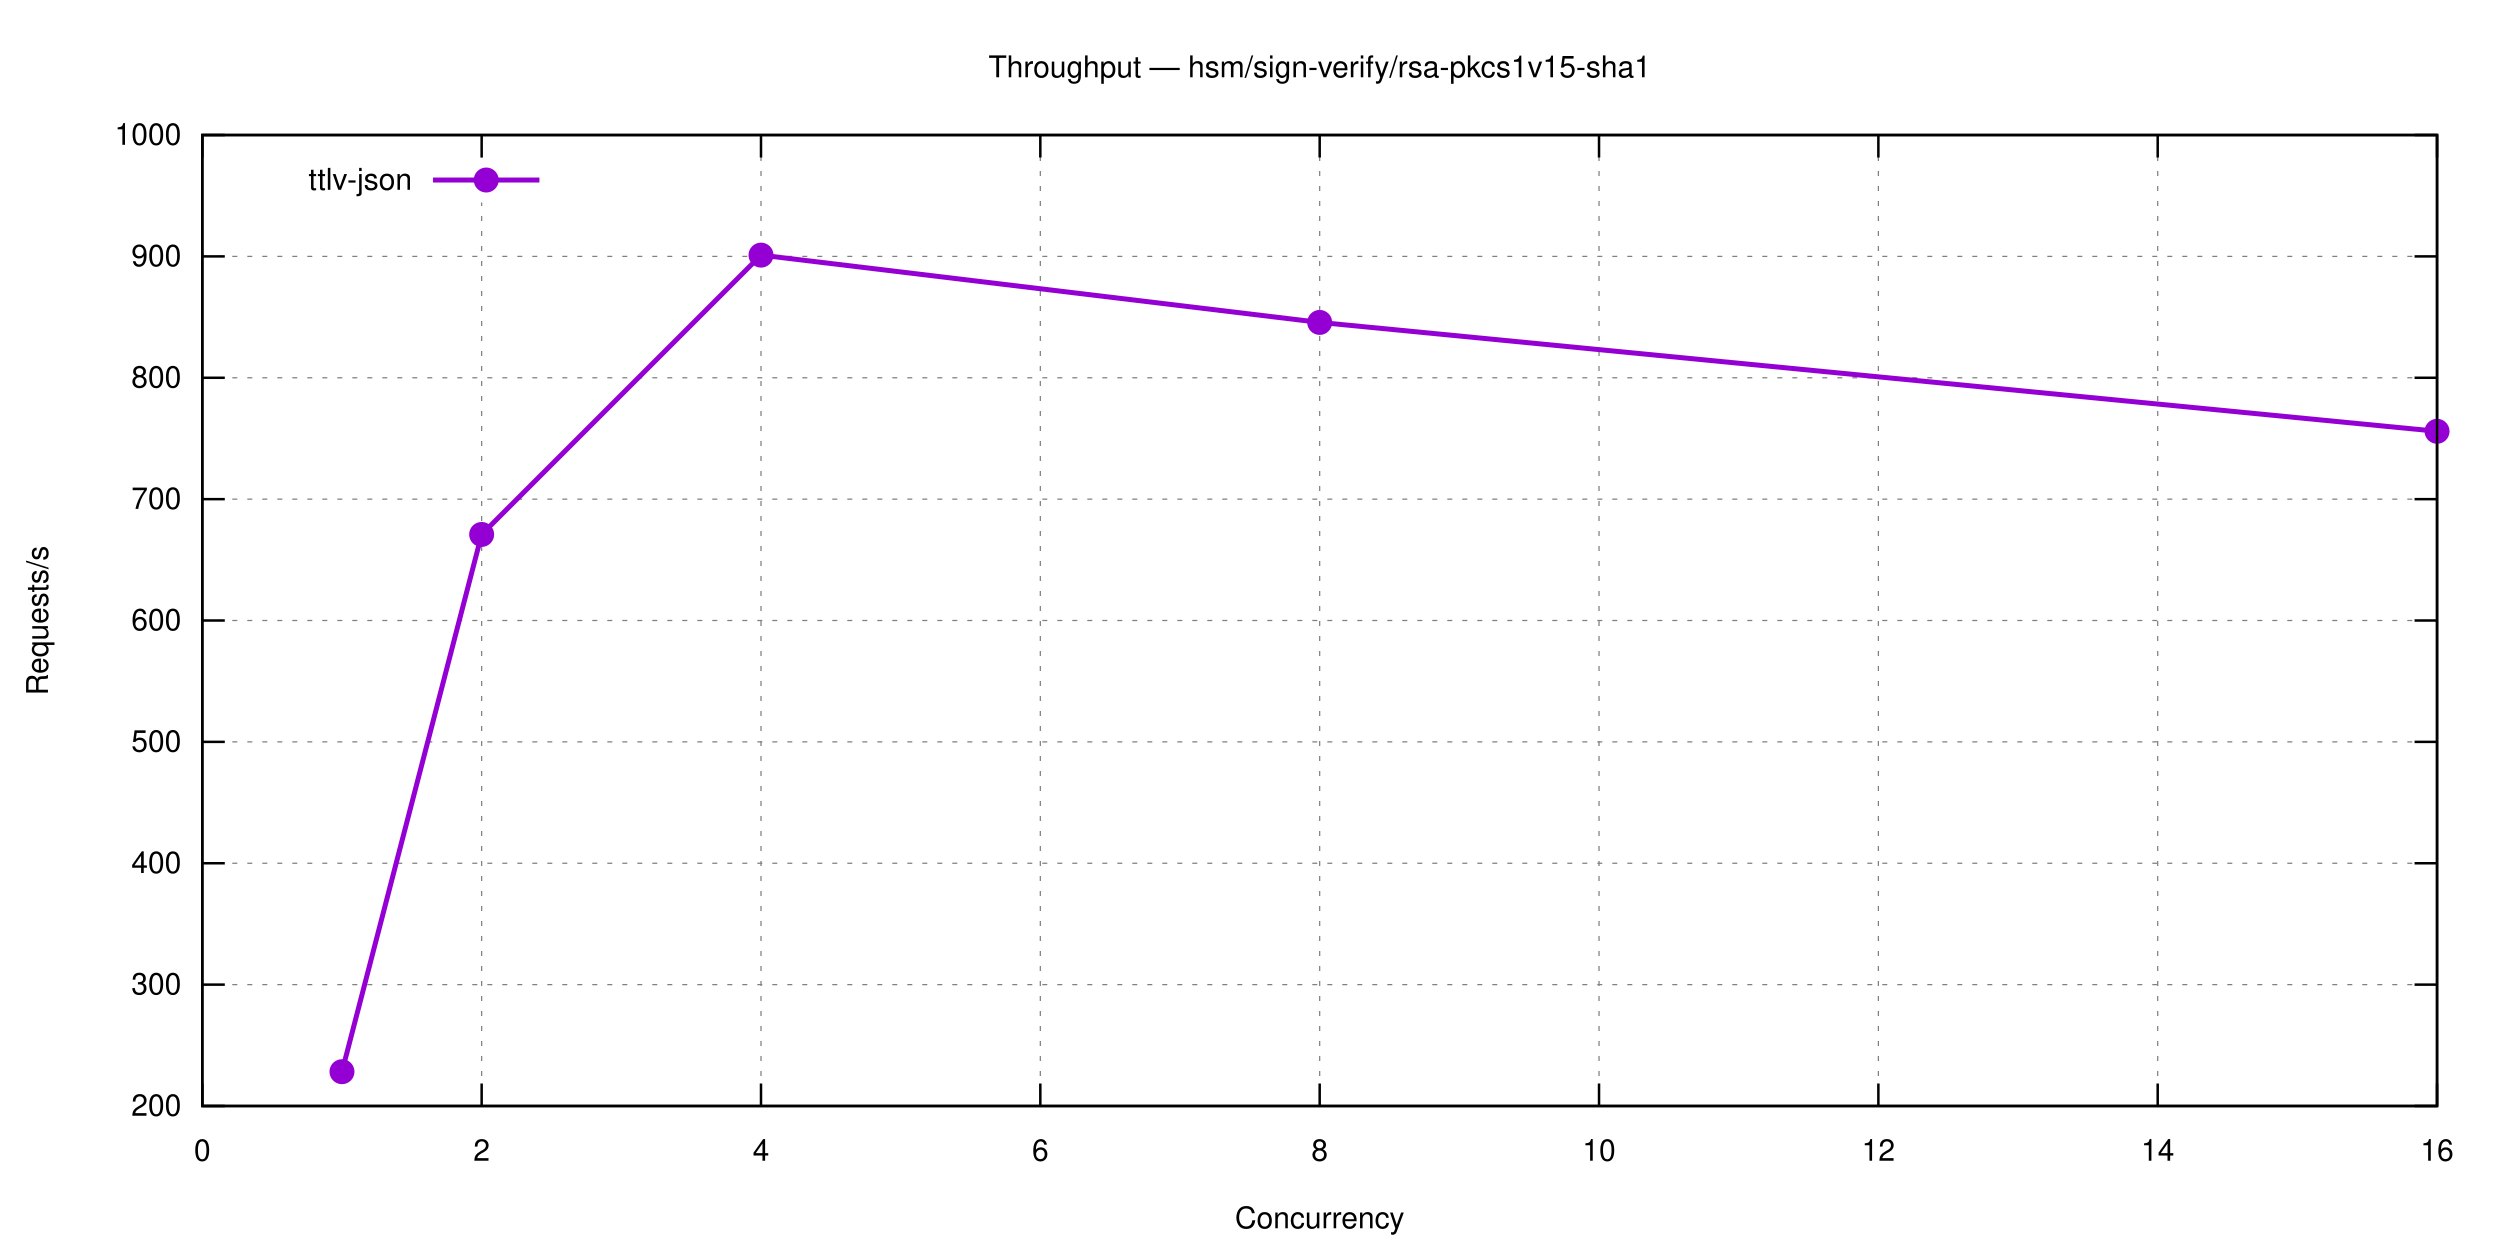
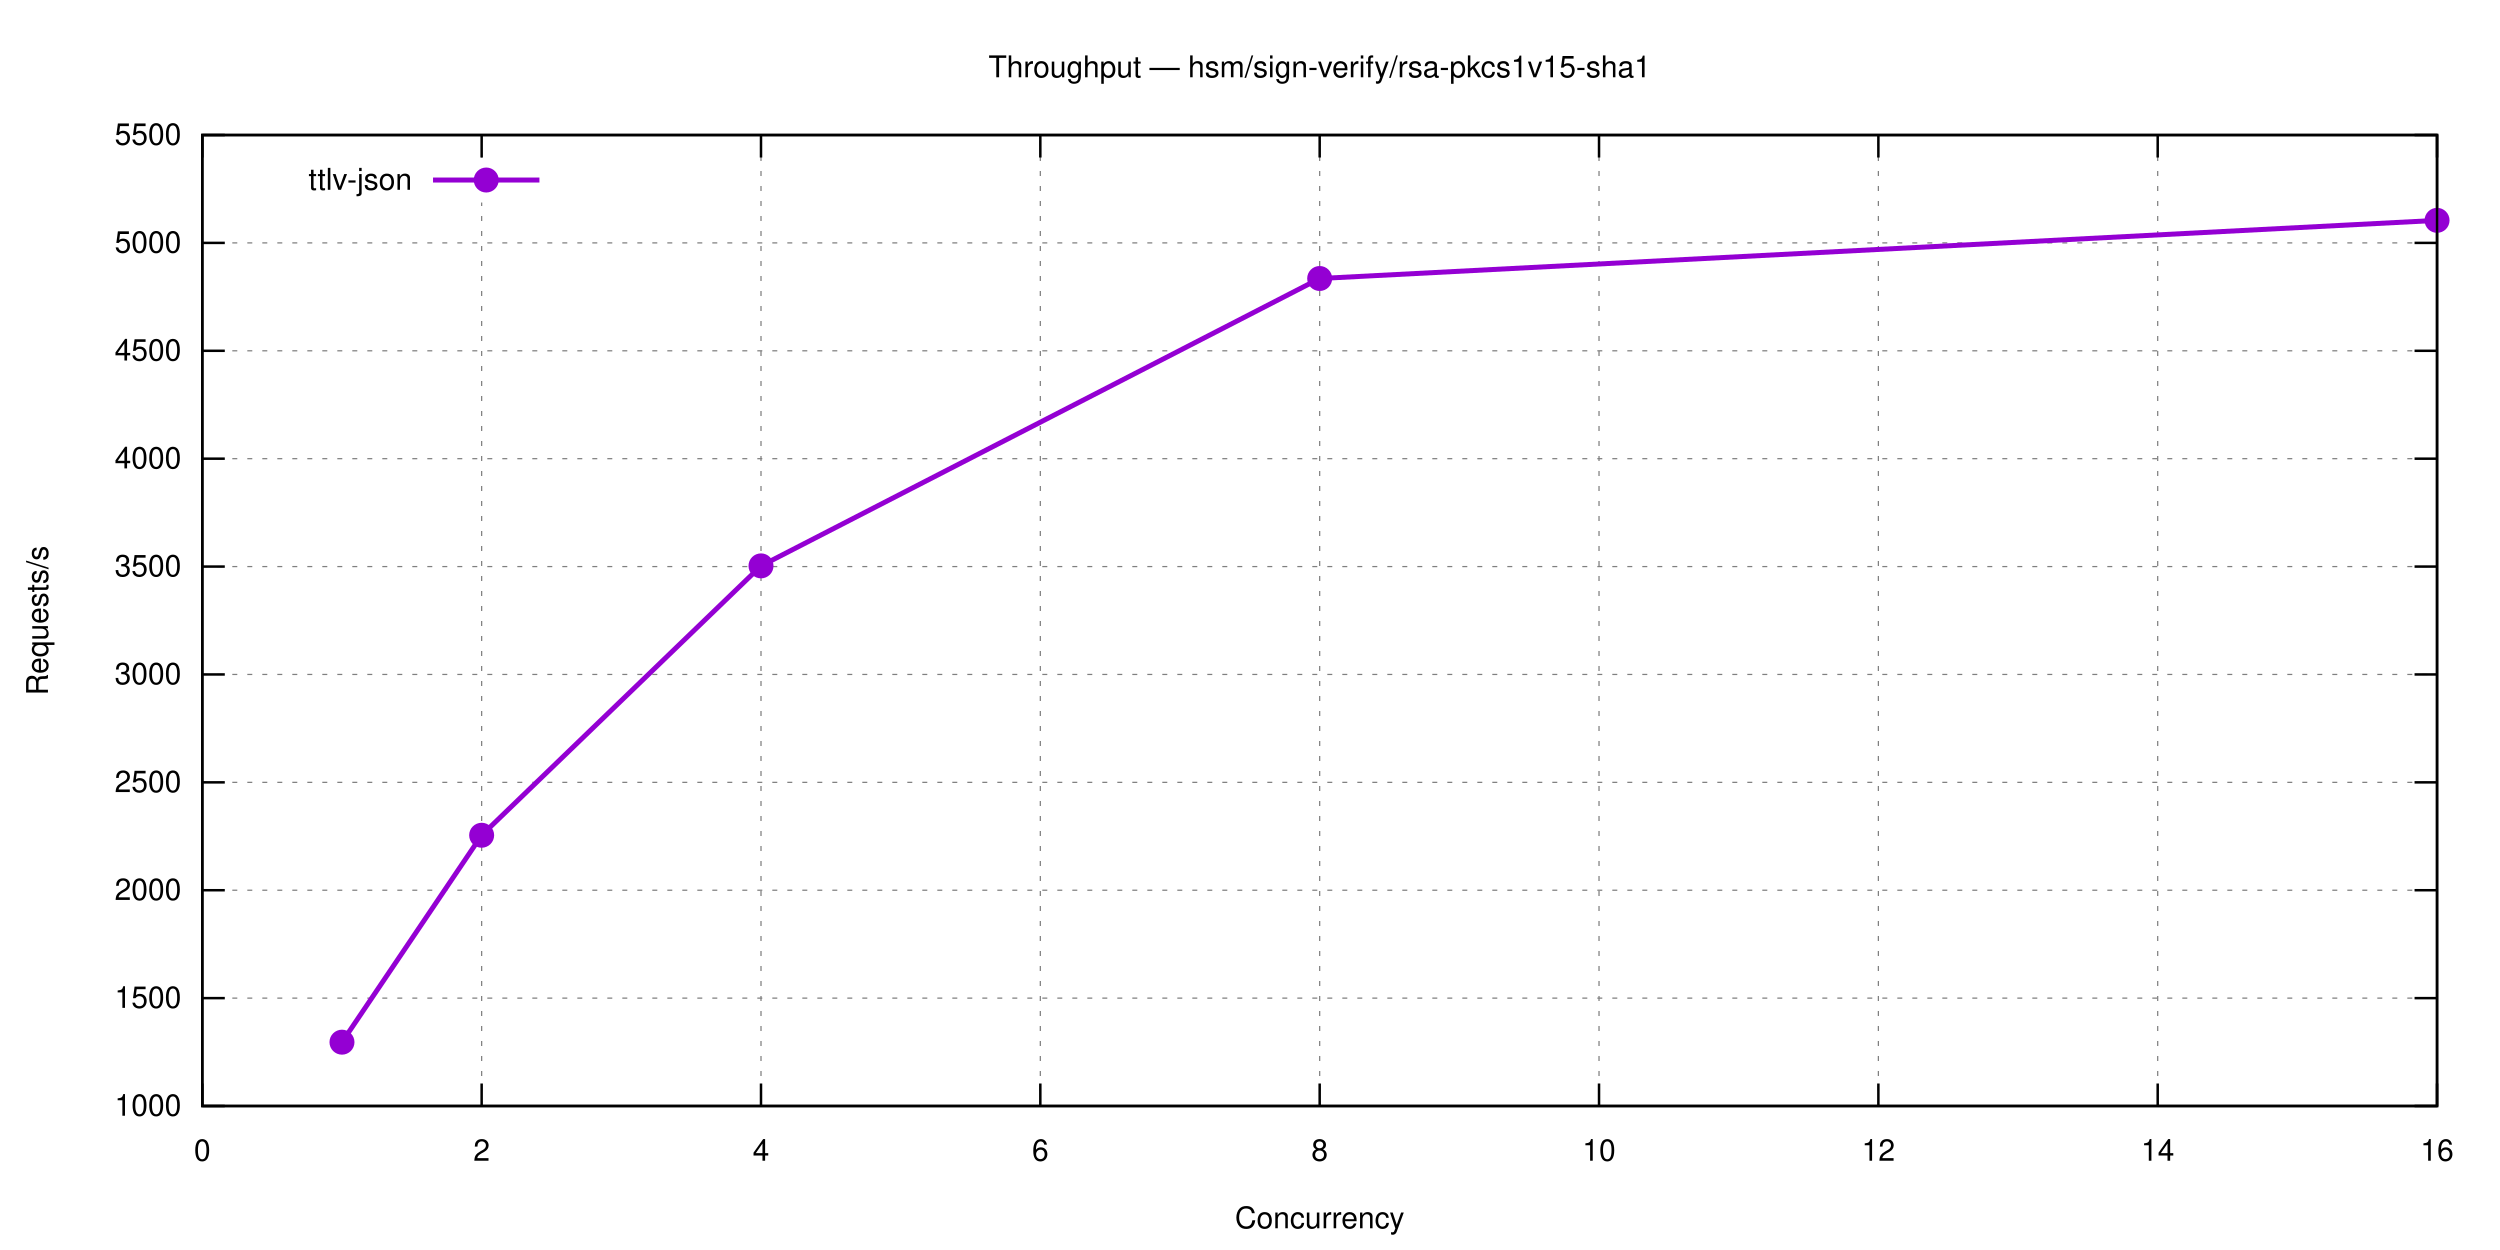
<svg xmlns="http://www.w3.org/2000/svg" xmlns:xlink="http://www.w3.org/1999/xlink" width="1000" height="500" viewBox="0 0 1000 500">
  <g id="gnuplot_canvas">
    <rect x="0" y="0" width="1000" height="500" fill="none" />
    <defs>
      <circle id="gpDot" r="0.5" stroke-width="0.5" stroke="currentColor" />
      <path id="gpPt0" stroke-width="0.222" stroke="currentColor" d="M-1,0 h2 M0,-1 v2" />
      <path id="gpPt1" stroke-width="0.222" stroke="currentColor" d="M-1,-1 L1,1 M1,-1 L-1,1" />
      <path id="gpPt2" stroke-width="0.222" stroke="currentColor" d="M-1,0 L1,0 M0,-1 L0,1 M-1,-1 L1,1 M-1,1 L1,-1" />
      <rect id="gpPt3" stroke-width="0.222" stroke="currentColor" x="-1" y="-1" width="2" height="2" />
      <rect id="gpPt4" stroke-width="0.222" stroke="currentColor" fill="currentColor" x="-1" y="-1" width="2" height="2" />
      <circle id="gpPt5" stroke-width="0.222" stroke="currentColor" cx="0" cy="0" r="1" />
      <use xlink:href="#gpPt5" id="gpPt6" fill="currentColor" stroke="none" />
      <path id="gpPt7" stroke-width="0.222" stroke="currentColor" d="M0,-1.33 L-1.33,0.67 L1.33,0.67 z" />
      <use xlink:href="#gpPt7" id="gpPt8" fill="currentColor" stroke="none" />
      <use xlink:href="#gpPt7" id="gpPt9" stroke="currentColor" transform="rotate(180)" />
      <use xlink:href="#gpPt9" id="gpPt10" fill="currentColor" stroke="none" />
      <use xlink:href="#gpPt3" id="gpPt11" stroke="currentColor" transform="rotate(45)" />
      <use xlink:href="#gpPt11" id="gpPt12" fill="currentColor" stroke="none" />
      <path id="gpPt13" stroke-width="0.222" stroke="currentColor" d="M0,1.330 L1.265,0.411 L0.782,-1.067 L-0.782,-1.076 L-1.265,0.411 z" />
      <use xlink:href="#gpPt13" id="gpPt14" fill="currentColor" stroke="none" />
      <filter id="textbox" filterUnits="objectBoundingBox" x="0" y="0" height="1" width="1">
        <feFlood flood-color="white" flood-opacity="1" result="bgnd" />
        <feComposite in="SourceGraphic" in2="bgnd" operator="atop" />
      </filter>
      <filter id="greybox" filterUnits="objectBoundingBox" x="0" y="0" height="1" width="1">
        <feFlood flood-color="lightgrey" flood-opacity="1" result="grey" />
        <feComposite in="SourceGraphic" in2="grey" operator="atop" />
      </filter>
    </defs>
    <g fill="none" color="white" stroke="currentColor" stroke-width="1.00" stroke-linecap="butt" stroke-linejoin="miter">
</g>
    <g fill="none" color="black" stroke="currentColor" stroke-width="1.00" stroke-linecap="butt" stroke-linejoin="miter">
</g>
    <g fill="none" color="black" stroke="black" stroke-width="0.50" stroke-linecap="butt" stroke-linejoin="miter">
</g>
    <g fill="none" color="gray" stroke="currentColor" stroke-width="0.50" stroke-linecap="butt" stroke-linejoin="miter">
      <path stroke="gray" stroke-dasharray="2,4" class="gridline" d="M80.92,442.40 L974.82,442.40  " />
    </g>
    <g fill="none" color="gray" stroke="gray" stroke-width="1.00" stroke-linecap="butt" stroke-linejoin="miter">
</g>
    <g fill="none" color="black" stroke="currentColor" stroke-width="1.00" stroke-linecap="butt" stroke-linejoin="miter">
      <path stroke="black" d="M80.92,442.40 L89.92,442.40 M974.82,442.40 L965.82,442.40  " />
      <g transform="translate(72.53,446.30)" stroke="none" fill="black" font-family="Helvetica" font-size="12.00" text-anchor="end">
        <text>
-           <tspan font-family="Helvetica"> 200</tspan>
-         </text>
-       </g>
-     </g>
-     <g fill="none" color="black" stroke="currentColor" stroke-width="1.00" stroke-linecap="butt" stroke-linejoin="miter">
- </g>
-     <g fill="none" color="black" stroke="black" stroke-width="0.50" stroke-linecap="butt" stroke-linejoin="miter">
- </g>
-     <g fill="none" color="gray" stroke="currentColor" stroke-width="0.50" stroke-linecap="butt" stroke-linejoin="miter">
-       <path stroke="gray" stroke-dasharray="2,4" class="gridline" d="M80.92,393.85 L974.82,393.85  " />
-     </g>
-     <g fill="none" color="gray" stroke="gray" stroke-width="1.00" stroke-linecap="butt" stroke-linejoin="miter">
- </g>
-     <g fill="none" color="black" stroke="currentColor" stroke-width="1.00" stroke-linecap="butt" stroke-linejoin="miter">
-       <path stroke="black" d="M80.92,393.85 L89.92,393.85 M974.82,393.85 L965.82,393.85  " />
-       <g transform="translate(72.53,397.75)" stroke="none" fill="black" font-family="Helvetica" font-size="12.00" text-anchor="end">
-         <text>
-           <tspan font-family="Helvetica"> 300</tspan>
-         </text>
-       </g>
-     </g>
-     <g fill="none" color="black" stroke="currentColor" stroke-width="1.00" stroke-linecap="butt" stroke-linejoin="miter">
- </g>
-     <g fill="none" color="black" stroke="black" stroke-width="0.50" stroke-linecap="butt" stroke-linejoin="miter">
- </g>
-     <g fill="none" color="gray" stroke="currentColor" stroke-width="0.50" stroke-linecap="butt" stroke-linejoin="miter">
-       <path stroke="gray" stroke-dasharray="2,4" class="gridline" d="M80.92,345.30 L974.82,345.30  " />
-     </g>
-     <g fill="none" color="gray" stroke="gray" stroke-width="1.00" stroke-linecap="butt" stroke-linejoin="miter">
- </g>
-     <g fill="none" color="black" stroke="currentColor" stroke-width="1.00" stroke-linecap="butt" stroke-linejoin="miter">
-       <path stroke="black" d="M80.92,345.30 L89.92,345.30 M974.82,345.30 L965.82,345.30  " />
-       <g transform="translate(72.53,349.20)" stroke="none" fill="black" font-family="Helvetica" font-size="12.00" text-anchor="end">
-         <text>
-           <tspan font-family="Helvetica"> 400</tspan>
-         </text>
-       </g>
-     </g>
-     <g fill="none" color="black" stroke="currentColor" stroke-width="1.00" stroke-linecap="butt" stroke-linejoin="miter">
- </g>
-     <g fill="none" color="black" stroke="black" stroke-width="0.50" stroke-linecap="butt" stroke-linejoin="miter">
- </g>
-     <g fill="none" color="gray" stroke="currentColor" stroke-width="0.50" stroke-linecap="butt" stroke-linejoin="miter">
-       <path stroke="gray" stroke-dasharray="2,4" class="gridline" d="M80.92,296.75 L974.82,296.75  " />
-     </g>
-     <g fill="none" color="gray" stroke="gray" stroke-width="1.00" stroke-linecap="butt" stroke-linejoin="miter">
- </g>
-     <g fill="none" color="black" stroke="currentColor" stroke-width="1.00" stroke-linecap="butt" stroke-linejoin="miter">
-       <path stroke="black" d="M80.92,296.75 L89.92,296.75 M974.82,296.75 L965.82,296.75  " />
-       <g transform="translate(72.53,300.65)" stroke="none" fill="black" font-family="Helvetica" font-size="12.00" text-anchor="end">
-         <text>
-           <tspan font-family="Helvetica"> 500</tspan>
-         </text>
-       </g>
-     </g>
-     <g fill="none" color="black" stroke="currentColor" stroke-width="1.00" stroke-linecap="butt" stroke-linejoin="miter">
- </g>
-     <g fill="none" color="black" stroke="black" stroke-width="0.50" stroke-linecap="butt" stroke-linejoin="miter">
- </g>
-     <g fill="none" color="gray" stroke="currentColor" stroke-width="0.50" stroke-linecap="butt" stroke-linejoin="miter">
-       <path stroke="gray" stroke-dasharray="2,4" class="gridline" d="M80.92,248.20 L974.82,248.20  " />
-     </g>
-     <g fill="none" color="gray" stroke="gray" stroke-width="1.00" stroke-linecap="butt" stroke-linejoin="miter">
- </g>
-     <g fill="none" color="black" stroke="currentColor" stroke-width="1.00" stroke-linecap="butt" stroke-linejoin="miter">
-       <path stroke="black" d="M80.92,248.20 L89.92,248.20 M974.82,248.20 L965.82,248.20  " />
-       <g transform="translate(72.53,252.10)" stroke="none" fill="black" font-family="Helvetica" font-size="12.00" text-anchor="end">
-         <text>
-           <tspan font-family="Helvetica"> 600</tspan>
-         </text>
-       </g>
-     </g>
-     <g fill="none" color="black" stroke="currentColor" stroke-width="1.00" stroke-linecap="butt" stroke-linejoin="miter">
- </g>
-     <g fill="none" color="black" stroke="black" stroke-width="0.50" stroke-linecap="butt" stroke-linejoin="miter">
- </g>
-     <g fill="none" color="gray" stroke="currentColor" stroke-width="0.50" stroke-linecap="butt" stroke-linejoin="miter">
-       <path stroke="gray" stroke-dasharray="2,4" class="gridline" d="M80.92,199.66 L974.82,199.66  " />
-     </g>
-     <g fill="none" color="gray" stroke="gray" stroke-width="1.00" stroke-linecap="butt" stroke-linejoin="miter">
- </g>
-     <g fill="none" color="black" stroke="currentColor" stroke-width="1.00" stroke-linecap="butt" stroke-linejoin="miter">
-       <path stroke="black" d="M80.92,199.66 L89.92,199.66 M974.82,199.66 L965.82,199.66  " />
-       <g transform="translate(72.53,203.56)" stroke="none" fill="black" font-family="Helvetica" font-size="12.00" text-anchor="end">
-         <text>
-           <tspan font-family="Helvetica"> 700</tspan>
-         </text>
-       </g>
-     </g>
-     <g fill="none" color="black" stroke="currentColor" stroke-width="1.00" stroke-linecap="butt" stroke-linejoin="miter">
- </g>
-     <g fill="none" color="black" stroke="black" stroke-width="0.50" stroke-linecap="butt" stroke-linejoin="miter">
- </g>
-     <g fill="none" color="gray" stroke="currentColor" stroke-width="0.50" stroke-linecap="butt" stroke-linejoin="miter">
-       <path stroke="gray" stroke-dasharray="2,4" class="gridline" d="M80.92,151.11 L974.82,151.11  " />
-     </g>
-     <g fill="none" color="gray" stroke="gray" stroke-width="1.00" stroke-linecap="butt" stroke-linejoin="miter">
- </g>
-     <g fill="none" color="black" stroke="currentColor" stroke-width="1.00" stroke-linecap="butt" stroke-linejoin="miter">
-       <path stroke="black" d="M80.92,151.11 L89.92,151.11 M974.82,151.11 L965.82,151.11  " />
-       <g transform="translate(72.53,155.01)" stroke="none" fill="black" font-family="Helvetica" font-size="12.00" text-anchor="end">
-         <text>
-           <tspan font-family="Helvetica"> 800</tspan>
-         </text>
-       </g>
-     </g>
-     <g fill="none" color="black" stroke="currentColor" stroke-width="1.00" stroke-linecap="butt" stroke-linejoin="miter">
- </g>
-     <g fill="none" color="black" stroke="black" stroke-width="0.50" stroke-linecap="butt" stroke-linejoin="miter">
- </g>
-     <g fill="none" color="gray" stroke="currentColor" stroke-width="0.50" stroke-linecap="butt" stroke-linejoin="miter">
-       <path stroke="gray" stroke-dasharray="2,4" class="gridline" d="M80.92,102.56 L974.82,102.56  " />
-     </g>
-     <g fill="none" color="gray" stroke="gray" stroke-width="1.00" stroke-linecap="butt" stroke-linejoin="miter">
- </g>
-     <g fill="none" color="black" stroke="currentColor" stroke-width="1.00" stroke-linecap="butt" stroke-linejoin="miter">
-       <path stroke="black" d="M80.92,102.56 L89.92,102.56 M974.82,102.56 L965.82,102.56  " />
-       <g transform="translate(72.53,106.46)" stroke="none" fill="black" font-family="Helvetica" font-size="12.00" text-anchor="end">
-         <text>
-           <tspan font-family="Helvetica"> 900</tspan>
+           <tspan font-family="Helvetica"> 1000</tspan>
+         </text>
+       </g>
+     </g>
+     <g fill="none" color="black" stroke="currentColor" stroke-width="1.00" stroke-linecap="butt" stroke-linejoin="miter">
+ </g>
+     <g fill="none" color="black" stroke="black" stroke-width="0.50" stroke-linecap="butt" stroke-linejoin="miter">
+ </g>
+     <g fill="none" color="gray" stroke="currentColor" stroke-width="0.50" stroke-linecap="butt" stroke-linejoin="miter">
+       <path stroke="gray" stroke-dasharray="2,4" class="gridline" d="M80.92,399.25 L974.82,399.25  " />
+     </g>
+     <g fill="none" color="gray" stroke="gray" stroke-width="1.00" stroke-linecap="butt" stroke-linejoin="miter">
+ </g>
+     <g fill="none" color="black" stroke="currentColor" stroke-width="1.00" stroke-linecap="butt" stroke-linejoin="miter">
+       <path stroke="black" d="M80.92,399.25 L89.92,399.25 M974.82,399.25 L965.82,399.25  " />
+       <g transform="translate(72.53,403.15)" stroke="none" fill="black" font-family="Helvetica" font-size="12.00" text-anchor="end">
+         <text>
+           <tspan font-family="Helvetica"> 1500</tspan>
+         </text>
+       </g>
+     </g>
+     <g fill="none" color="black" stroke="currentColor" stroke-width="1.00" stroke-linecap="butt" stroke-linejoin="miter">
+ </g>
+     <g fill="none" color="black" stroke="black" stroke-width="0.50" stroke-linecap="butt" stroke-linejoin="miter">
+ </g>
+     <g fill="none" color="gray" stroke="currentColor" stroke-width="0.50" stroke-linecap="butt" stroke-linejoin="miter">
+       <path stroke="gray" stroke-dasharray="2,4" class="gridline" d="M80.92,356.09 L974.82,356.09  " />
+     </g>
+     <g fill="none" color="gray" stroke="gray" stroke-width="1.00" stroke-linecap="butt" stroke-linejoin="miter">
+ </g>
+     <g fill="none" color="black" stroke="currentColor" stroke-width="1.00" stroke-linecap="butt" stroke-linejoin="miter">
+       <path stroke="black" d="M80.92,356.09 L89.92,356.09 M974.82,356.09 L965.82,356.09  " />
+       <g transform="translate(72.53,359.99)" stroke="none" fill="black" font-family="Helvetica" font-size="12.00" text-anchor="end">
+         <text>
+           <tspan font-family="Helvetica"> 2000</tspan>
+         </text>
+       </g>
+     </g>
+     <g fill="none" color="black" stroke="currentColor" stroke-width="1.00" stroke-linecap="butt" stroke-linejoin="miter">
+ </g>
+     <g fill="none" color="black" stroke="black" stroke-width="0.50" stroke-linecap="butt" stroke-linejoin="miter">
+ </g>
+     <g fill="none" color="gray" stroke="currentColor" stroke-width="0.50" stroke-linecap="butt" stroke-linejoin="miter">
+       <path stroke="gray" stroke-dasharray="2,4" class="gridline" d="M80.92,312.94 L974.82,312.94  " />
+     </g>
+     <g fill="none" color="gray" stroke="gray" stroke-width="1.00" stroke-linecap="butt" stroke-linejoin="miter">
+ </g>
+     <g fill="none" color="black" stroke="currentColor" stroke-width="1.00" stroke-linecap="butt" stroke-linejoin="miter">
+       <path stroke="black" d="M80.92,312.94 L89.92,312.94 M974.82,312.94 L965.82,312.94  " />
+       <g transform="translate(72.53,316.84)" stroke="none" fill="black" font-family="Helvetica" font-size="12.00" text-anchor="end">
+         <text>
+           <tspan font-family="Helvetica"> 2500</tspan>
+         </text>
+       </g>
+     </g>
+     <g fill="none" color="black" stroke="currentColor" stroke-width="1.00" stroke-linecap="butt" stroke-linejoin="miter">
+ </g>
+     <g fill="none" color="black" stroke="black" stroke-width="0.50" stroke-linecap="butt" stroke-linejoin="miter">
+ </g>
+     <g fill="none" color="gray" stroke="currentColor" stroke-width="0.50" stroke-linecap="butt" stroke-linejoin="miter">
+       <path stroke="gray" stroke-dasharray="2,4" class="gridline" d="M80.92,269.78 L974.82,269.78  " />
+     </g>
+     <g fill="none" color="gray" stroke="gray" stroke-width="1.00" stroke-linecap="butt" stroke-linejoin="miter">
+ </g>
+     <g fill="none" color="black" stroke="currentColor" stroke-width="1.00" stroke-linecap="butt" stroke-linejoin="miter">
+       <path stroke="black" d="M80.92,269.78 L89.92,269.78 M974.82,269.78 L965.82,269.78  " />
+       <g transform="translate(72.53,273.68)" stroke="none" fill="black" font-family="Helvetica" font-size="12.00" text-anchor="end">
+         <text>
+           <tspan font-family="Helvetica"> 3000</tspan>
+         </text>
+       </g>
+     </g>
+     <g fill="none" color="black" stroke="currentColor" stroke-width="1.00" stroke-linecap="butt" stroke-linejoin="miter">
+ </g>
+     <g fill="none" color="black" stroke="black" stroke-width="0.50" stroke-linecap="butt" stroke-linejoin="miter">
+ </g>
+     <g fill="none" color="gray" stroke="currentColor" stroke-width="0.50" stroke-linecap="butt" stroke-linejoin="miter">
+       <path stroke="gray" stroke-dasharray="2,4" class="gridline" d="M80.92,226.63 L974.82,226.63  " />
+     </g>
+     <g fill="none" color="gray" stroke="gray" stroke-width="1.00" stroke-linecap="butt" stroke-linejoin="miter">
+ </g>
+     <g fill="none" color="black" stroke="currentColor" stroke-width="1.00" stroke-linecap="butt" stroke-linejoin="miter">
+       <path stroke="black" d="M80.92,226.63 L89.92,226.63 M974.82,226.63 L965.82,226.63  " />
+       <g transform="translate(72.53,230.53)" stroke="none" fill="black" font-family="Helvetica" font-size="12.00" text-anchor="end">
+         <text>
+           <tspan font-family="Helvetica"> 3500</tspan>
+         </text>
+       </g>
+     </g>
+     <g fill="none" color="black" stroke="currentColor" stroke-width="1.00" stroke-linecap="butt" stroke-linejoin="miter">
+ </g>
+     <g fill="none" color="black" stroke="black" stroke-width="0.50" stroke-linecap="butt" stroke-linejoin="miter">
+ </g>
+     <g fill="none" color="gray" stroke="currentColor" stroke-width="0.50" stroke-linecap="butt" stroke-linejoin="miter">
+       <path stroke="gray" stroke-dasharray="2,4" class="gridline" d="M80.92,183.47 L974.82,183.47  " />
+     </g>
+     <g fill="none" color="gray" stroke="gray" stroke-width="1.00" stroke-linecap="butt" stroke-linejoin="miter">
+ </g>
+     <g fill="none" color="black" stroke="currentColor" stroke-width="1.00" stroke-linecap="butt" stroke-linejoin="miter">
+       <path stroke="black" d="M80.92,183.47 L89.92,183.47 M974.82,183.47 L965.82,183.47  " />
+       <g transform="translate(72.53,187.37)" stroke="none" fill="black" font-family="Helvetica" font-size="12.00" text-anchor="end">
+         <text>
+           <tspan font-family="Helvetica"> 4000</tspan>
+         </text>
+       </g>
+     </g>
+     <g fill="none" color="black" stroke="currentColor" stroke-width="1.00" stroke-linecap="butt" stroke-linejoin="miter">
+ </g>
+     <g fill="none" color="black" stroke="black" stroke-width="0.50" stroke-linecap="butt" stroke-linejoin="miter">
+ </g>
+     <g fill="none" color="gray" stroke="currentColor" stroke-width="0.50" stroke-linecap="butt" stroke-linejoin="miter">
+       <path stroke="gray" stroke-dasharray="2,4" class="gridline" d="M80.92,140.32 L974.82,140.32  " />
+     </g>
+     <g fill="none" color="gray" stroke="gray" stroke-width="1.00" stroke-linecap="butt" stroke-linejoin="miter">
+ </g>
+     <g fill="none" color="black" stroke="currentColor" stroke-width="1.00" stroke-linecap="butt" stroke-linejoin="miter">
+       <path stroke="black" d="M80.92,140.32 L89.92,140.32 M974.82,140.32 L965.82,140.32  " />
+       <g transform="translate(72.53,144.22)" stroke="none" fill="black" font-family="Helvetica" font-size="12.00" text-anchor="end">
+         <text>
+           <tspan font-family="Helvetica"> 4500</tspan>
+         </text>
+       </g>
+     </g>
+     <g fill="none" color="black" stroke="currentColor" stroke-width="1.00" stroke-linecap="butt" stroke-linejoin="miter">
+ </g>
+     <g fill="none" color="black" stroke="black" stroke-width="0.50" stroke-linecap="butt" stroke-linejoin="miter">
+ </g>
+     <g fill="none" color="gray" stroke="currentColor" stroke-width="0.50" stroke-linecap="butt" stroke-linejoin="miter">
+       <path stroke="gray" stroke-dasharray="2,4" class="gridline" d="M80.92,97.16 L974.82,97.16  " />
+     </g>
+     <g fill="none" color="gray" stroke="gray" stroke-width="1.00" stroke-linecap="butt" stroke-linejoin="miter">
+ </g>
+     <g fill="none" color="black" stroke="currentColor" stroke-width="1.00" stroke-linecap="butt" stroke-linejoin="miter">
+       <path stroke="black" d="M80.92,97.16 L89.92,97.16 M974.82,97.16 L965.82,97.16  " />
+       <g transform="translate(72.53,101.06)" stroke="none" fill="black" font-family="Helvetica" font-size="12.00" text-anchor="end">
+         <text>
+           <tspan font-family="Helvetica"> 5000</tspan>
        </text>
      </g>
    </g>
    <g fill="none" color="black" stroke="currentColor" stroke-width="1.00" stroke-linecap="butt" stroke-linejoin="miter">
</g>
    <g fill="none" color="black" stroke="black" stroke-width="0.50" stroke-linecap="butt" stroke-linejoin="miter">
</g>
    <g fill="none" color="gray" stroke="currentColor" stroke-width="0.50" stroke-linecap="butt" stroke-linejoin="miter">
      <path stroke="gray" stroke-dasharray="2,4" class="gridline" d="M80.92,54.01 L974.82,54.01  " />
    </g>
    <g fill="none" color="gray" stroke="gray" stroke-width="1.00" stroke-linecap="butt" stroke-linejoin="miter">
</g>
    <g fill="none" color="black" stroke="currentColor" stroke-width="1.00" stroke-linecap="butt" stroke-linejoin="miter">
      <path stroke="black" d="M80.92,54.01 L89.92,54.01 M974.82,54.01 L965.82,54.01  " />
      <g transform="translate(72.53,57.91)" stroke="none" fill="black" font-family="Helvetica" font-size="12.00" text-anchor="end">
        <text>
-           <tspan font-family="Helvetica"> 1000</tspan>
+           <tspan font-family="Helvetica"> 5500</tspan>
        </text>
      </g>
    </g>
    <g fill="none" color="black" stroke="currentColor" stroke-width="1.00" stroke-linecap="butt" stroke-linejoin="miter">
</g>
    <g fill="none" color="black" stroke="black" stroke-width="0.50" stroke-linecap="butt" stroke-linejoin="miter">
</g>
    <g fill="none" color="gray" stroke="currentColor" stroke-width="0.50" stroke-linecap="butt" stroke-linejoin="miter">
      <path stroke="gray" stroke-dasharray="2,4" class="gridline" d="M80.92,442.40 L80.92,54.01  " />
    </g>
    <g fill="none" color="gray" stroke="gray" stroke-width="1.00" stroke-linecap="butt" stroke-linejoin="miter">
</g>
    <g fill="none" color="black" stroke="currentColor" stroke-width="1.00" stroke-linecap="butt" stroke-linejoin="miter">
      <path stroke="black" d="M80.92,442.40 L80.92,433.40 M80.92,54.01 L80.92,63.01  " />
      <g transform="translate(80.92,464.30)" stroke="none" fill="black" font-family="Helvetica" font-size="12.00" text-anchor="middle">
        <text>
          <tspan font-family="Helvetica"> 0</tspan>
        </text>
      </g>
    </g>
    <g fill="none" color="black" stroke="currentColor" stroke-width="1.00" stroke-linecap="butt" stroke-linejoin="miter">
</g>
    <g fill="none" color="black" stroke="black" stroke-width="0.50" stroke-linecap="butt" stroke-linejoin="miter">
</g>
    <g fill="none" color="gray" stroke="currentColor" stroke-width="0.50" stroke-linecap="butt" stroke-linejoin="miter">
      <path stroke="gray" stroke-dasharray="2,4" class="gridline" d="M192.66,442.40 L192.66,81.01 M192.66,63.01 L192.66,54.01  " />
    </g>
    <g fill="none" color="gray" stroke="gray" stroke-width="1.00" stroke-linecap="butt" stroke-linejoin="miter">
</g>
    <g fill="none" color="black" stroke="currentColor" stroke-width="1.00" stroke-linecap="butt" stroke-linejoin="miter">
      <path stroke="black" d="M192.66,442.40 L192.66,433.40 M192.66,54.01 L192.66,63.01  " />
      <g transform="translate(192.66,464.30)" stroke="none" fill="black" font-family="Helvetica" font-size="12.00" text-anchor="middle">
        <text>
          <tspan font-family="Helvetica"> 2</tspan>
        </text>
      </g>
    </g>
    <g fill="none" color="black" stroke="currentColor" stroke-width="1.00" stroke-linecap="butt" stroke-linejoin="miter">
</g>
    <g fill="none" color="black" stroke="black" stroke-width="0.50" stroke-linecap="butt" stroke-linejoin="miter">
</g>
    <g fill="none" color="gray" stroke="currentColor" stroke-width="0.50" stroke-linecap="butt" stroke-linejoin="miter">
      <path stroke="gray" stroke-dasharray="2,4" class="gridline" d="M304.40,442.40 L304.40,54.01  " />
    </g>
    <g fill="none" color="gray" stroke="gray" stroke-width="1.00" stroke-linecap="butt" stroke-linejoin="miter">
</g>
    <g fill="none" color="black" stroke="currentColor" stroke-width="1.00" stroke-linecap="butt" stroke-linejoin="miter">
      <path stroke="black" d="M304.40,442.40 L304.40,433.40 M304.40,54.01 L304.40,63.01  " />
      <g transform="translate(304.40,464.30)" stroke="none" fill="black" font-family="Helvetica" font-size="12.00" text-anchor="middle">
        <text>
          <tspan font-family="Helvetica"> 4</tspan>
        </text>
      </g>
    </g>
    <g fill="none" color="black" stroke="currentColor" stroke-width="1.00" stroke-linecap="butt" stroke-linejoin="miter">
</g>
    <g fill="none" color="black" stroke="black" stroke-width="0.50" stroke-linecap="butt" stroke-linejoin="miter">
</g>
    <g fill="none" color="gray" stroke="currentColor" stroke-width="0.50" stroke-linecap="butt" stroke-linejoin="miter">
      <path stroke="gray" stroke-dasharray="2,4" class="gridline" d="M416.13,442.40 L416.13,54.01  " />
    </g>
    <g fill="none" color="gray" stroke="gray" stroke-width="1.00" stroke-linecap="butt" stroke-linejoin="miter">
</g>
    <g fill="none" color="black" stroke="currentColor" stroke-width="1.00" stroke-linecap="butt" stroke-linejoin="miter">
      <path stroke="black" d="M416.13,442.40 L416.13,433.40 M416.13,54.01 L416.13,63.01  " />
      <g transform="translate(416.13,464.30)" stroke="none" fill="black" font-family="Helvetica" font-size="12.00" text-anchor="middle">
        <text>
          <tspan font-family="Helvetica"> 6</tspan>
        </text>
      </g>
    </g>
    <g fill="none" color="black" stroke="currentColor" stroke-width="1.00" stroke-linecap="butt" stroke-linejoin="miter">
</g>
    <g fill="none" color="black" stroke="black" stroke-width="0.50" stroke-linecap="butt" stroke-linejoin="miter">
</g>
    <g fill="none" color="gray" stroke="currentColor" stroke-width="0.50" stroke-linecap="butt" stroke-linejoin="miter">
      <path stroke="gray" stroke-dasharray="2,4" class="gridline" d="M527.87,442.40 L527.87,54.01  " />
    </g>
    <g fill="none" color="gray" stroke="gray" stroke-width="1.00" stroke-linecap="butt" stroke-linejoin="miter">
</g>
    <g fill="none" color="black" stroke="currentColor" stroke-width="1.00" stroke-linecap="butt" stroke-linejoin="miter">
      <path stroke="black" d="M527.87,442.40 L527.87,433.40 M527.87,54.01 L527.87,63.01  " />
      <g transform="translate(527.87,464.30)" stroke="none" fill="black" font-family="Helvetica" font-size="12.00" text-anchor="middle">
        <text>
          <tspan font-family="Helvetica"> 8</tspan>
        </text>
      </g>
    </g>
    <g fill="none" color="black" stroke="currentColor" stroke-width="1.00" stroke-linecap="butt" stroke-linejoin="miter">
</g>
    <g fill="none" color="black" stroke="black" stroke-width="0.50" stroke-linecap="butt" stroke-linejoin="miter">
</g>
    <g fill="none" color="gray" stroke="currentColor" stroke-width="0.50" stroke-linecap="butt" stroke-linejoin="miter">
      <path stroke="gray" stroke-dasharray="2,4" class="gridline" d="M639.61,442.40 L639.61,54.01  " />
    </g>
    <g fill="none" color="gray" stroke="gray" stroke-width="1.00" stroke-linecap="butt" stroke-linejoin="miter">
</g>
    <g fill="none" color="black" stroke="currentColor" stroke-width="1.00" stroke-linecap="butt" stroke-linejoin="miter">
      <path stroke="black" d="M639.61,442.40 L639.61,433.40 M639.61,54.01 L639.61,63.01  " />
      <g transform="translate(639.61,464.30)" stroke="none" fill="black" font-family="Helvetica" font-size="12.00" text-anchor="middle">
        <text>
          <tspan font-family="Helvetica"> 10</tspan>
        </text>
      </g>
    </g>
    <g fill="none" color="black" stroke="currentColor" stroke-width="1.00" stroke-linecap="butt" stroke-linejoin="miter">
</g>
    <g fill="none" color="black" stroke="black" stroke-width="0.50" stroke-linecap="butt" stroke-linejoin="miter">
</g>
    <g fill="none" color="gray" stroke="currentColor" stroke-width="0.50" stroke-linecap="butt" stroke-linejoin="miter">
      <path stroke="gray" stroke-dasharray="2,4" class="gridline" d="M751.35,442.40 L751.35,54.01  " />
    </g>
    <g fill="none" color="gray" stroke="gray" stroke-width="1.00" stroke-linecap="butt" stroke-linejoin="miter">
</g>
    <g fill="none" color="black" stroke="currentColor" stroke-width="1.00" stroke-linecap="butt" stroke-linejoin="miter">
      <path stroke="black" d="M751.35,442.40 L751.35,433.40 M751.35,54.01 L751.35,63.01  " />
      <g transform="translate(751.35,464.30)" stroke="none" fill="black" font-family="Helvetica" font-size="12.00" text-anchor="middle">
        <text>
          <tspan font-family="Helvetica"> 12</tspan>
        </text>
      </g>
    </g>
    <g fill="none" color="black" stroke="currentColor" stroke-width="1.00" stroke-linecap="butt" stroke-linejoin="miter">
</g>
    <g fill="none" color="black" stroke="black" stroke-width="0.50" stroke-linecap="butt" stroke-linejoin="miter">
</g>
    <g fill="none" color="gray" stroke="currentColor" stroke-width="0.50" stroke-linecap="butt" stroke-linejoin="miter">
      <path stroke="gray" stroke-dasharray="2,4" class="gridline" d="M863.08,442.40 L863.08,54.01  " />
    </g>
    <g fill="none" color="gray" stroke="gray" stroke-width="1.00" stroke-linecap="butt" stroke-linejoin="miter">
</g>
    <g fill="none" color="black" stroke="currentColor" stroke-width="1.00" stroke-linecap="butt" stroke-linejoin="miter">
      <path stroke="black" d="M863.08,442.40 L863.08,433.40 M863.08,54.01 L863.08,63.01  " />
      <g transform="translate(863.08,464.30)" stroke="none" fill="black" font-family="Helvetica" font-size="12.00" text-anchor="middle">
        <text>
          <tspan font-family="Helvetica"> 14</tspan>
        </text>
      </g>
    </g>
    <g fill="none" color="black" stroke="currentColor" stroke-width="1.00" stroke-linecap="butt" stroke-linejoin="miter">
</g>
    <g fill="none" color="black" stroke="black" stroke-width="0.50" stroke-linecap="butt" stroke-linejoin="miter">
</g>
    <g fill="none" color="gray" stroke="currentColor" stroke-width="0.50" stroke-linecap="butt" stroke-linejoin="miter">
      <path stroke="gray" stroke-dasharray="2,4" class="gridline" d="M974.82,442.40 L974.82,54.01  " />
    </g>
    <g fill="none" color="gray" stroke="gray" stroke-width="1.00" stroke-linecap="butt" stroke-linejoin="miter">
</g>
    <g fill="none" color="black" stroke="currentColor" stroke-width="1.00" stroke-linecap="butt" stroke-linejoin="miter">
      <path stroke="black" d="M974.82,442.40 L974.82,433.40 M974.82,54.01 L974.82,63.01  " />
      <g transform="translate(974.82,464.30)" stroke="none" fill="black" font-family="Helvetica" font-size="12.00" text-anchor="middle">
        <text>
          <tspan font-family="Helvetica"> 16</tspan>
        </text>
      </g>
    </g>
    <g fill="none" color="black" stroke="currentColor" stroke-width="1.00" stroke-linecap="butt" stroke-linejoin="miter">
</g>
    <g fill="none" color="black" stroke="currentColor" stroke-width="1.00" stroke-linecap="butt" stroke-linejoin="miter">
      <path stroke="black" d="M80.92,54.01 L80.92,442.40 L974.82,442.40 L974.82,54.01 L80.92,54.01 Z  " />
    </g>
    <g fill="none" color="black" stroke="currentColor" stroke-width="1.00" stroke-linecap="butt" stroke-linejoin="miter">
</g>
    <g id="gnuplot_plot_1">
      <g fill="none" color="white" stroke="black" stroke-width="2.00" stroke-linecap="butt" stroke-linejoin="miter">
</g>
      <g fill="none" color="black" stroke="currentColor" stroke-width="2.00" stroke-linecap="butt" stroke-linejoin="miter">
        <g transform="translate(164.82,75.91)" stroke="none" fill="black" font-family="Helvetica" font-size="12.00" text-anchor="end">
          <text>
            <tspan font-family="Helvetica">ttlv-json</tspan>
          </text>
        </g>
      </g>
      <g fill="none" color="black" stroke="currentColor" stroke-width="2.00" stroke-linecap="butt" stroke-linejoin="miter">
-         <path stroke="rgb(148,   0, 211)" d="M173.21,72.01 L215.77,72.01 M136.79,428.68 L192.66,213.78 L304.40,102.05 L527.87,128.97 L974.82,172.52  " />
-         <use xlink:href="#gpPt6" transform="translate(136.79,428.68) scale(4.50)" color="rgb(148,   0, 211)" />
-         <use xlink:href="#gpPt6" transform="translate(192.66,213.78) scale(4.50)" color="rgb(148,   0, 211)" />
-         <use xlink:href="#gpPt6" transform="translate(304.40,102.05) scale(4.50)" color="rgb(148,   0, 211)" />
-         <use xlink:href="#gpPt6" transform="translate(527.87,128.97) scale(4.50)" color="rgb(148,   0, 211)" />
-         <use xlink:href="#gpPt6" transform="translate(974.82,172.52) scale(4.50)" color="rgb(148,   0, 211)" />
+         <path stroke="rgb(148,   0, 211)" d="M173.21,72.01 L215.77,72.01 M136.79,416.87 L192.66,334.10 L304.40,226.35 L527.87,111.40 L974.82,88.14  " />
+         <use xlink:href="#gpPt6" transform="translate(136.79,416.87) scale(4.50)" color="rgb(148,   0, 211)" />
+         <use xlink:href="#gpPt6" transform="translate(192.66,334.10) scale(4.50)" color="rgb(148,   0, 211)" />
+         <use xlink:href="#gpPt6" transform="translate(304.40,226.35) scale(4.50)" color="rgb(148,   0, 211)" />
+         <use xlink:href="#gpPt6" transform="translate(527.87,111.40) scale(4.50)" color="rgb(148,   0, 211)" />
+         <use xlink:href="#gpPt6" transform="translate(974.82,88.14) scale(4.50)" color="rgb(148,   0, 211)" />
        <use xlink:href="#gpPt6" transform="translate(194.49,72.01) scale(4.50)" color="rgb(148,   0, 211)" />
      </g>
    </g>
    <g fill="none" color="black" stroke="currentColor" stroke-width="2.00" stroke-linecap="butt" stroke-linejoin="miter">
</g>
    <g fill="none" color="black" stroke="black" stroke-width="1.00" stroke-linecap="butt" stroke-linejoin="miter">
</g>
    <g fill="none" color="black" stroke="currentColor" stroke-width="1.00" stroke-linecap="butt" stroke-linejoin="miter">
      <path stroke="black" d="M80.92,54.01 L80.92,442.40 L974.82,442.40 L974.82,54.01 L80.92,54.01 Z  " />
      <g transform="translate(19.18,248.21) rotate(270.00)" stroke="none" fill="black" font-family="Helvetica" font-size="12.00" text-anchor="middle">
        <text>
          <tspan font-family="Helvetica">Requests/s</tspan>
        </text>
      </g>
    </g>
    <g fill="none" color="black" stroke="currentColor" stroke-width="1.00" stroke-linecap="butt" stroke-linejoin="miter">
      <g transform="translate(527.87,491.30)" stroke="none" fill="black" font-family="Helvetica" font-size="12.00" text-anchor="middle">
        <text>
          <tspan font-family="Helvetica">Concurrency</tspan>
        </text>
      </g>
    </g>
    <g fill="none" color="black" stroke="currentColor" stroke-width="1.00" stroke-linecap="butt" stroke-linejoin="miter">
</g>
    <g fill="none" color="black" stroke="currentColor" stroke-width="1.00" stroke-linecap="butt" stroke-linejoin="miter">
      <g transform="translate(527.87,30.91)" stroke="none" fill="black" font-family="Helvetica" font-size="12.00" text-anchor="middle">
        <text>
          <tspan font-family="Helvetica">Throughput — hsm/sign-verify/rsa-pkcs1v15-sha1</tspan>
        </text>
      </g>
    </g>
    <g fill="none" color="black" stroke="currentColor" stroke-width="1.00" stroke-linecap="butt" stroke-linejoin="miter">
</g>
  </g>
</svg>
